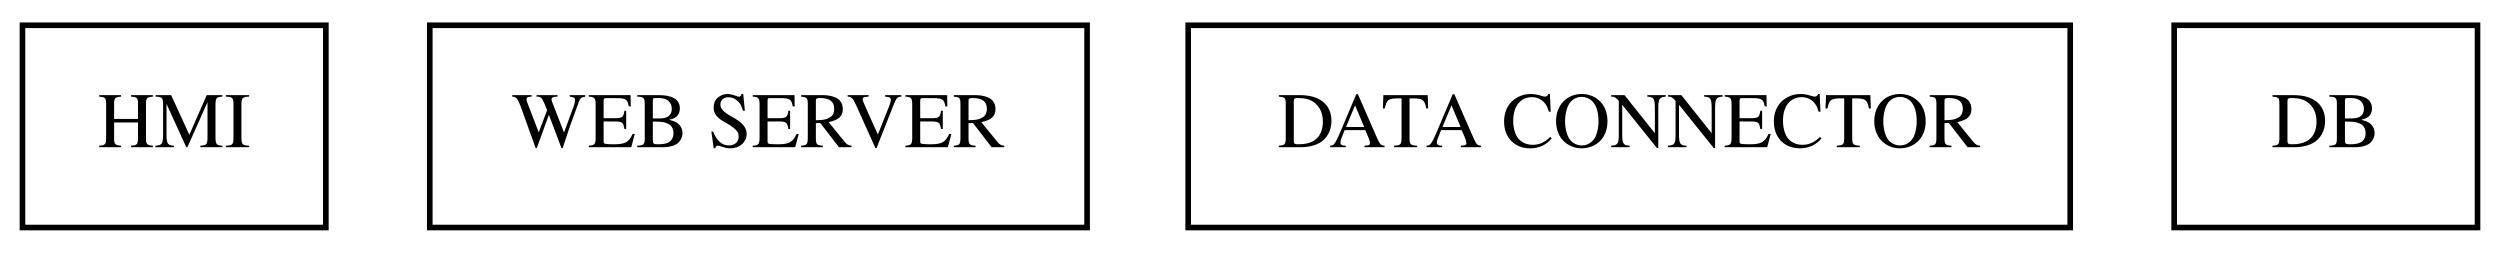
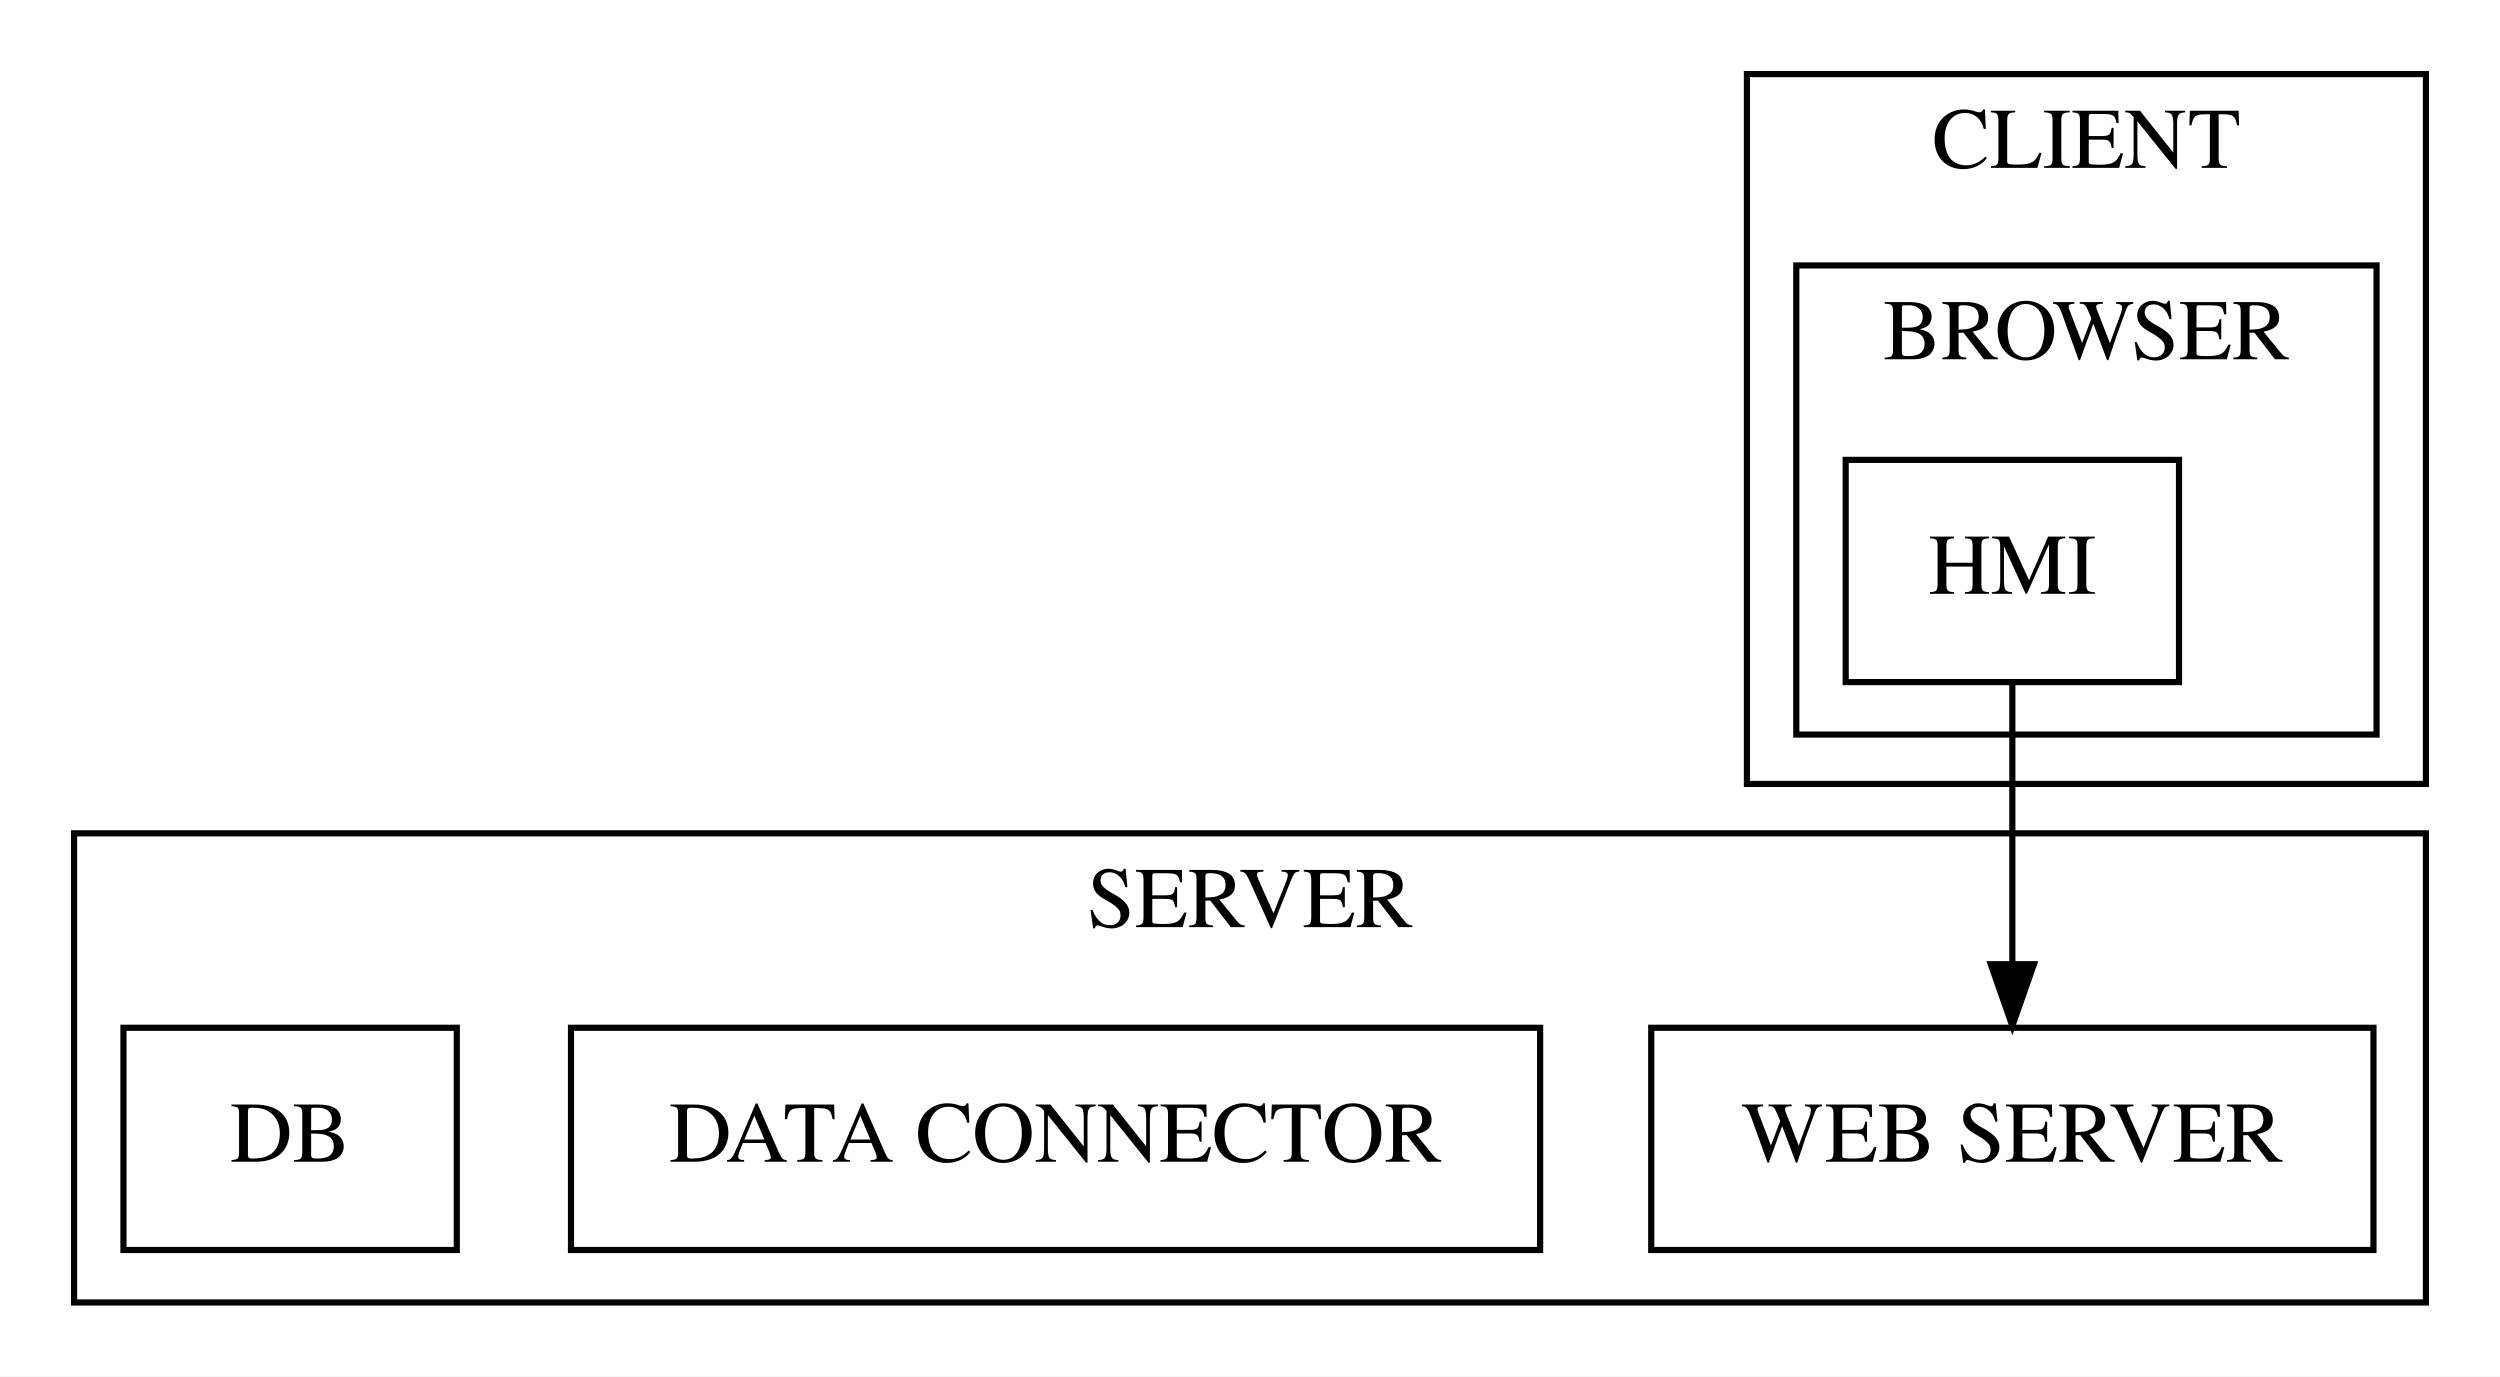
- <svg xmlns="http://www.w3.org/2000/svg" width="445pt" height="45pt" viewBox="0.00 0.00 445.00 45.00">
-   <g id="graph0" class="graph" transform="scale(1 1) rotate(0) translate(4 41)">
-     <polygon fill="white" stroke="transparent" points="-4,4 -4,-41 441,-41 441,4 -4,4" />
+ <svg xmlns="http://www.w3.org/2000/svg" width="405pt" height="223pt" viewBox="0.00 0.00 405.00 223.00">
+   <g id="graph0" class="graph" transform="scale(1 1) rotate(0) translate(4 219)">
+     <polygon fill="white" stroke="transparent" points="-4,4 -4,-219 401,-219 401,4 -4,4" />
+     <g id="clust1" class="cluster">
+       <polygon fill="none" stroke="black" points="279,-92 279,-207 389,-207 389,-92 279,-92" />
+       <text text-anchor="middle" x="334" y="-191.8" font-family="Times,serif" font-size="14.00">CLIENT</text>
+     </g>
+     <g id="clust2" class="cluster">
+       <polygon fill="none" stroke="black" points="287,-100 287,-176 381,-176 381,-100 287,-100" />
+       <text text-anchor="middle" x="334" y="-160.8" font-family="Times,serif" font-size="14.00">BROWSER</text>
+     </g>
+     <g id="clust3" class="cluster">
+       <polygon fill="none" stroke="black" points="8,-8 8,-84 389,-84 389,-8 8,-8" />
+       <text text-anchor="middle" x="198.5" y="-68.8" font-family="Times,serif" font-size="14.00">SERVER</text>
+     </g>
    <g id="node1" class="node">
-       <polygon fill="none" stroke="black" points="0,-0.5 0,-36.5 54,-36.5 54,-0.5 0,-0.5" />
-       <text text-anchor="middle" x="27" y="-14.8" font-family="Times,serif" font-size="14.00">HMI</text>
+       <polygon fill="none" stroke="black" points="295,-108.5 295,-144.5 349,-144.5 349,-108.5 295,-108.5" />
+       <text text-anchor="middle" x="322" y="-122.8" font-family="Times,serif" font-size="14.00">HMI</text>
    </g>
    <g id="node2" class="node">
-       <polygon fill="none" stroke="black" points="72.5,-0.5 72.5,-36.5 189.5,-36.5 189.5,-0.5 72.5,-0.5" />
-       <text text-anchor="middle" x="131" y="-14.8" font-family="Times,serif" font-size="14.00">WEB SERVER</text>
+       <polygon fill="none" stroke="black" points="263.5,-16.5 263.5,-52.5 380.5,-52.5 380.5,-16.5 263.5,-16.5" />
+       <text text-anchor="middle" x="322" y="-30.8" font-family="Times,serif" font-size="14.00">WEB SERVER</text>
+     </g>
+     <g id="edge1" class="edge">
+       <path fill="none" stroke="black" d="M322,-108.15C322,-95.32 322,-77.61 322,-62.88" />
+       <polygon fill="black" stroke="black" points="325.5,-62.8 322,-52.8 318.5,-62.8 325.5,-62.8" />
    </g>
    <g id="node3" class="node">
-       <polygon fill="none" stroke="black" points="207.5,-0.5 207.5,-36.5 364.5,-36.5 364.5,-0.5 207.5,-0.5" />
-       <text text-anchor="middle" x="286" y="-14.8" font-family="Times,serif" font-size="14.00">DATA CONNECTOR</text>
+       <polygon fill="none" stroke="black" points="88.5,-16.5 88.5,-52.5 245.5,-52.5 245.5,-16.5 88.5,-16.5" />
+       <text text-anchor="middle" x="167" y="-30.8" font-family="Times,serif" font-size="14.00">DATA CONNECTOR</text>
    </g>
    <g id="node4" class="node">
-       <polygon fill="none" stroke="black" points="383,-0.5 383,-36.5 437,-36.5 437,-0.5 383,-0.5" />
-       <text text-anchor="middle" x="410" y="-14.8" font-family="Times,serif" font-size="14.00">DB</text>
+       <polygon fill="none" stroke="black" points="16,-16.5 16,-52.5 70,-52.5 70,-16.5 16,-16.5" />
+       <text text-anchor="middle" x="43" y="-30.8" font-family="Times,serif" font-size="14.00">DB</text>
    </g>
  </g>
</svg>
